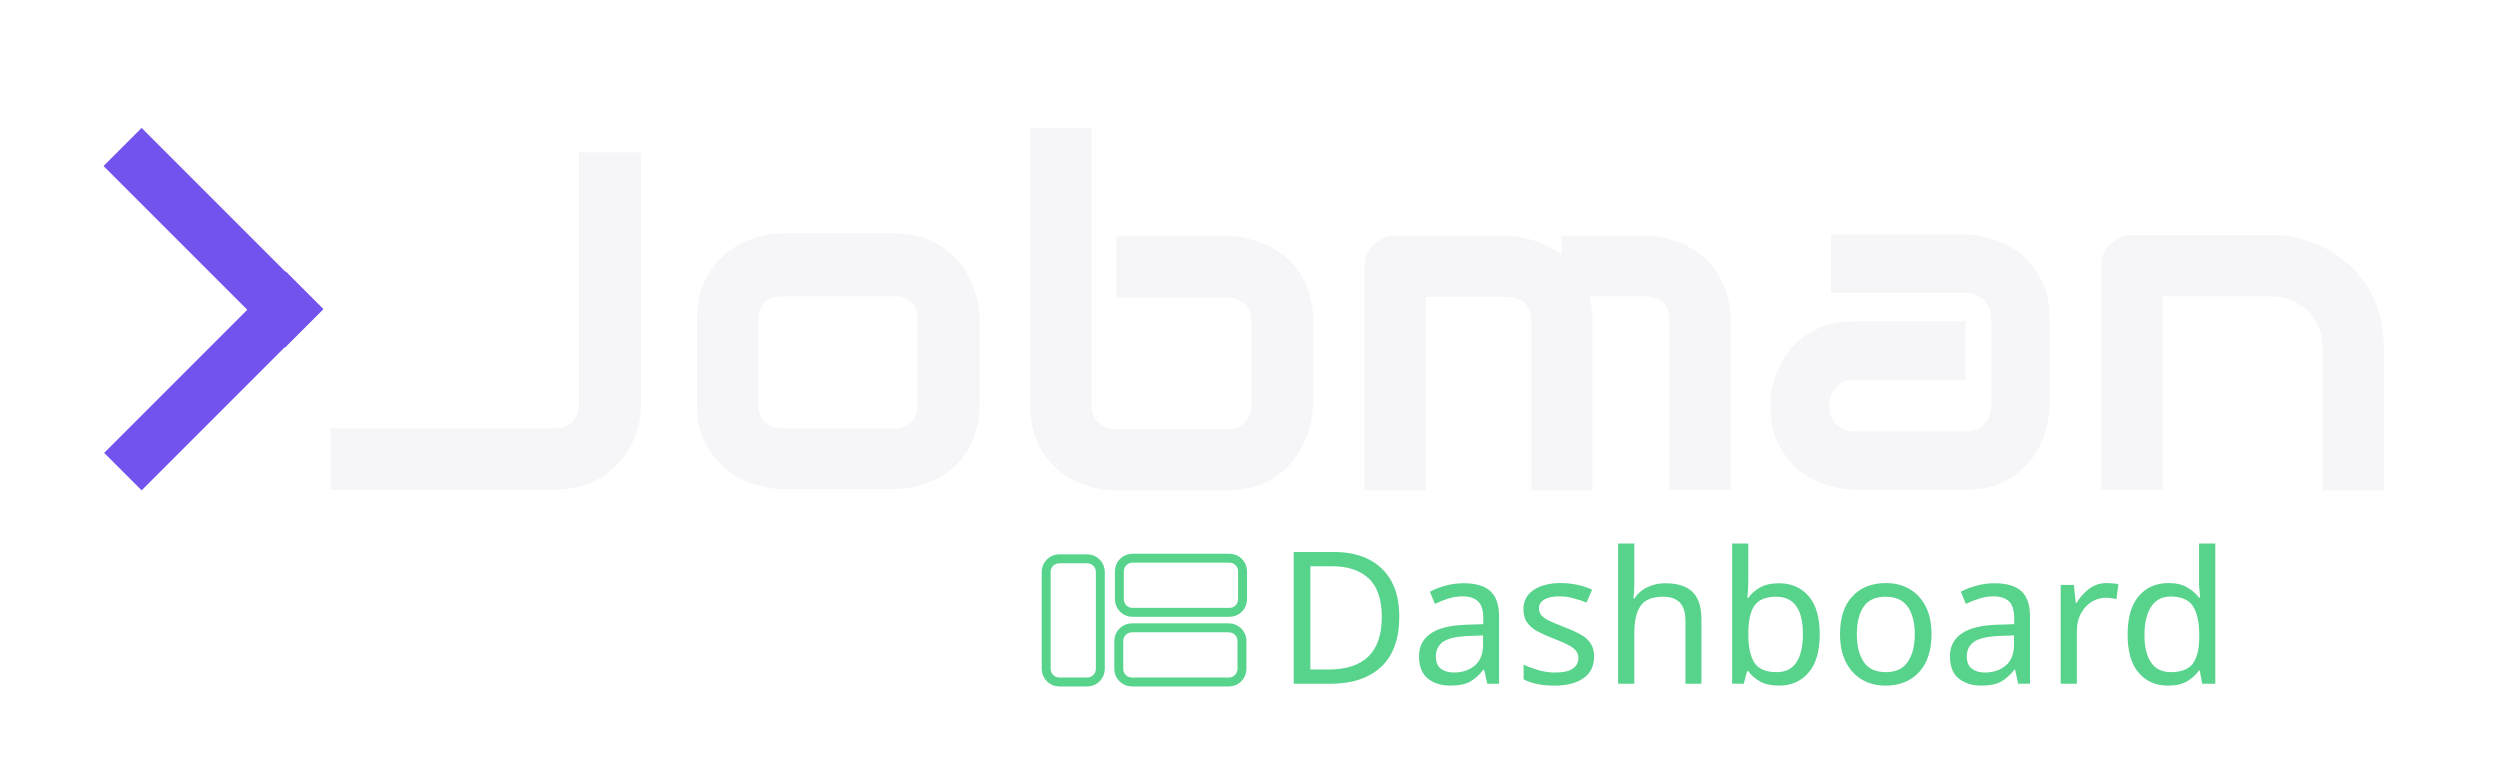
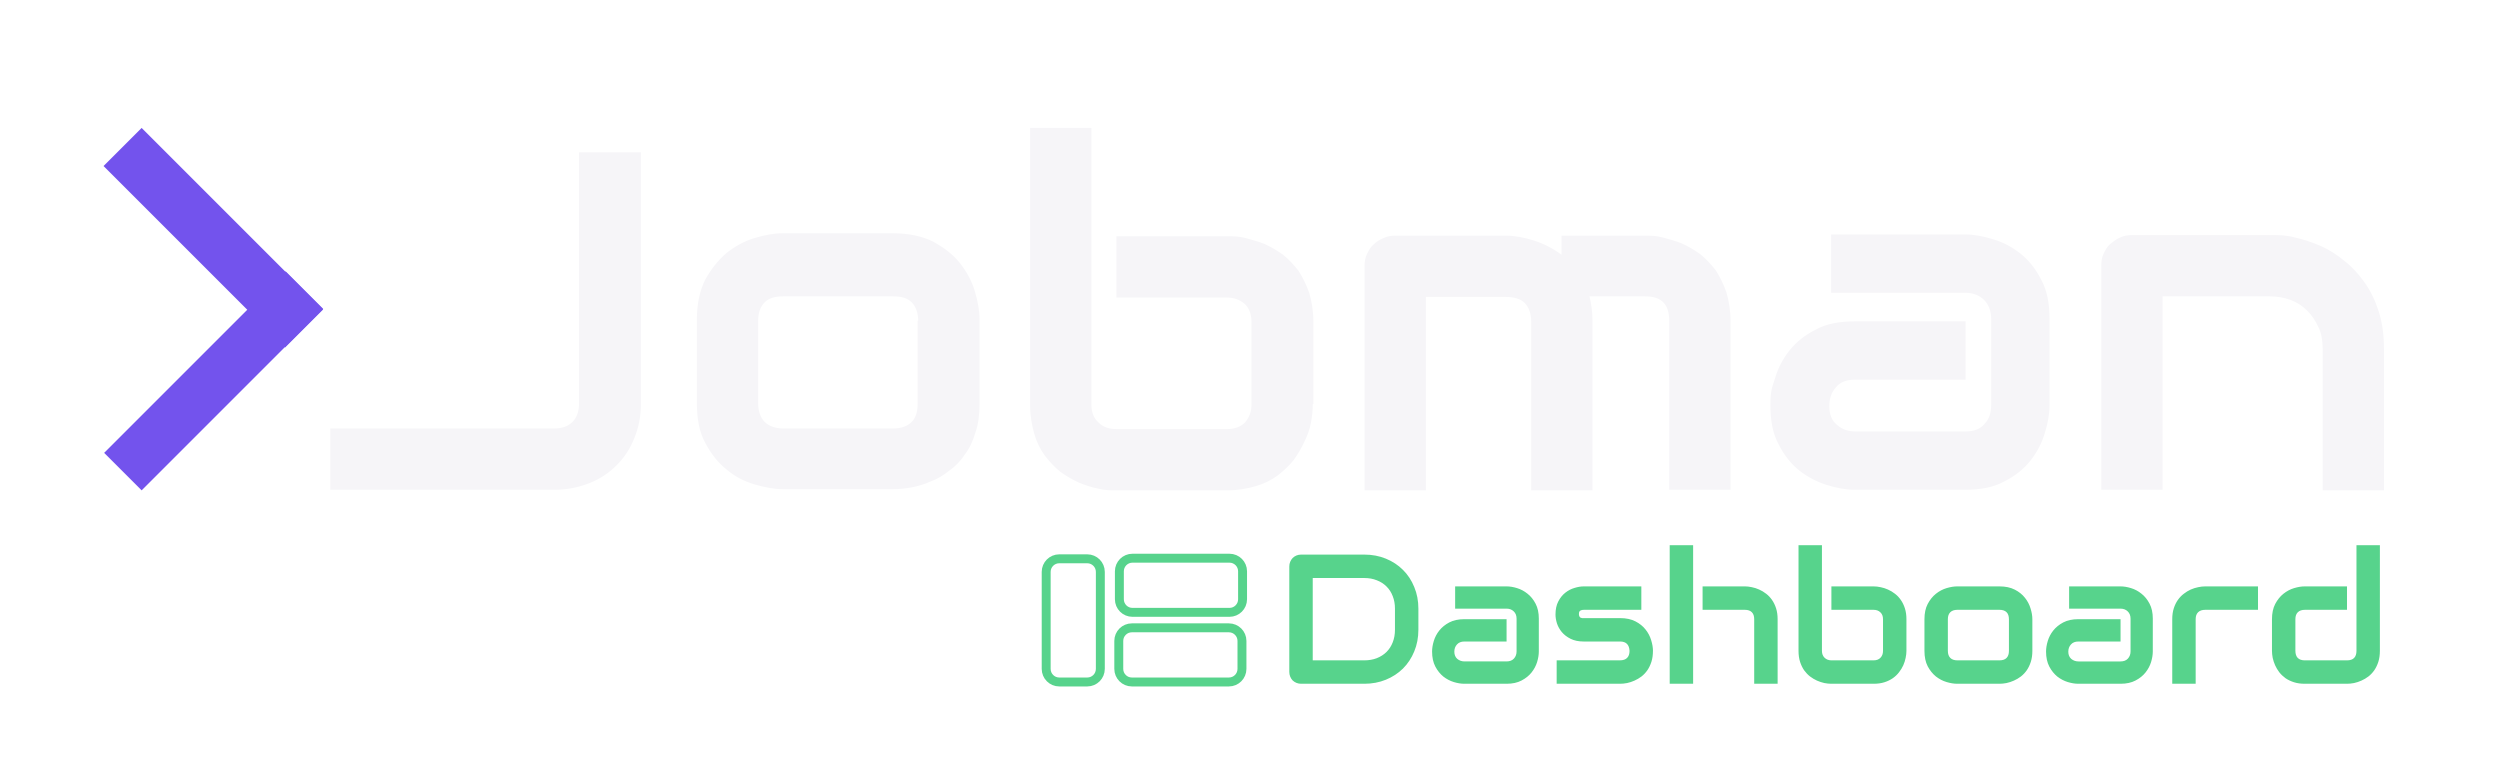
<svg xmlns="http://www.w3.org/2000/svg" id="Layer_1" version="1.1" viewBox="0 0 420.1 131.6">
  <defs>
    <style>
      .st0 {
        fill: #f6f5f8;
      }

      .st1, .st2 {
        isolation: isolate;
      }

      .st3 {
        fill: #17171d;
      }

      .st4 {
        fill: #7353ed;
      }

      .st2 {
        fill: #57d38c;
-         font-family: Audiowide-Regular, Audiowide;
-         font-size: 31px;
      }

      .st5 {
        fill: none;
        stroke: #57d38c;
        stroke-miterlimit: 10;
        stroke-width: 1.5px;
      }
    </style>
  </defs>
  <path class="st0" d="M107.7,67.9c0,2.1-.4,4-1.1,5.7-.7,1.8-1.7,3.3-3,4.6-1.3,1.3-2.8,2.3-4.6,3s-3.7,1.1-5.8,1.1h-37.7v-10.3h37.7c1.3,0,2.3-.4,3-1.1s1.1-1.7,1.1-3.1V25.6h10.4v42.3ZM164.6,67.9c0,1.8-.2,3.4-.7,4.8-.4,1.4-1,2.7-1.8,3.7-.7,1.1-1.6,2-2.6,2.7-1,.8-2,1.4-3.1,1.8-1.1.5-2.2.8-3.2,1-1.1.2-2.1.3-3.1.3h-18.6c-1.4,0-3-.3-4.7-.8s-3.3-1.3-4.7-2.5c-1.4-1.1-2.6-2.6-3.6-4.5-1-1.8-1.4-4.1-1.4-6.8v-13.9c0-2.6.5-4.9,1.4-6.7,1-1.8,2.2-3.3,3.6-4.5,1.4-1.1,3-2,4.7-2.5s3.2-.8,4.7-.8h18.6c2.6,0,4.9.5,6.7,1.4,1.8,1,3.3,2.1,4.5,3.6,1.1,1.4,2,3,2.5,4.7s.8,3.3.8,4.7v14.3h0ZM154.3,54c0-1.4-.4-2.5-1.1-3.2-.7-.7-1.7-1-3.1-1h-18.5c-1.4,0-2.4.3-3.1,1-.7.7-1.1,1.7-1.1,3.1v13.9c0,1.3.4,2.4,1.1,3.1s1.8,1.1,3.1,1.1h18.5c1.4,0,2.4-.4,3.1-1.1.7-.7,1-1.7,1-3.1v-13.9h.1ZM220.6,67.9c0,1-.1,2-.3,3.1s-.6,2.2-1.1,3.2c-.5,1.1-1.1,2.1-1.8,3.1-.8,1-1.7,1.8-2.7,2.6-1.1.8-2.3,1.4-3.7,1.8s-3,.7-4.8.7h-18.6c-1,0-2,0-3.1-.3-1.1-.2-2.2-.6-3.2-1-1.1-.5-2.1-1.1-3.1-1.8-1-.8-1.8-1.7-2.6-2.7-.8-1.1-1.4-2.3-1.8-3.7-.4-1.4-.7-3-.7-4.8V21.5h10.3v46.5c0,1.3.4,2.3,1.2,3,.8.8,1.8,1.1,3,1.1h18.6c1.3,0,2.3-.4,3-1.1.7-.8,1.1-1.8,1.1-3v-13.9c0-1.3-.4-2.3-1.1-3-.8-.7-1.8-1.1-3-1.1h-18.6v-10.3h18.6c1,0,2,0,3.1.3s2.2.6,3.2,1c1.1.5,2.1,1.1,3.1,1.8,1,.8,1.8,1.7,2.6,2.7.7,1.1,1.3,2.3,1.8,3.7.4,1.4.7,3,.7,4.8v13.9h0ZM267.6,82.4h-10.3v-28.4c0-1.3-.4-2.4-1.1-3.1-.7-.7-1.8-1-3.2-1h-13.4v32.5h-10.3v-37.7c0-.7.1-1.4.4-2,.3-.6.6-1.2,1.1-1.6.5-.5,1-.8,1.7-1.1.6-.3,1.3-.4,2-.4h18.6c1.4,0,3,.3,4.6.8,1.6.5,3.2,1.3,4.7,2.4v-3.2h13.9c1,0,2,0,3.1.3s2.2.6,3.2,1c1.1.5,2.1,1.1,3.1,1.8,1,.8,1.8,1.7,2.6,2.7.7,1.1,1.3,2.3,1.8,3.7.4,1.4.7,3,.7,4.8v28.4h-10.3v-28.4c0-1.3-.3-2.4-1-3.1-.7-.7-1.7-1-3.1-1h-9.3c.3,1.3.5,2.6.5,4.1v28.4h0ZM344.4,68.2c0,1.4-.3,3-.8,4.6-.5,1.7-1.3,3.2-2.4,4.6s-2.6,2.6-4.4,3.5c-1.8,1-4,1.4-6.6,1.4h-18.6c-1.4,0-3-.3-4.6-.8s-3.2-1.3-4.6-2.4-2.6-2.6-3.5-4.4c-1-1.8-1.4-4-1.4-6.6s.3-3,.8-4.6c.5-1.7,1.3-3.2,2.4-4.6,1.1-1.4,2.6-2.6,4.4-3.5,1.8-1,4-1.4,6.6-1.4h18.6v9.8h-18.6c-1.4,0-2.5.4-3.2,1.3-.8.9-1.1,1.9-1.1,3.2s.4,2.4,1.3,3.1c.9.8,1.9,1.1,3.1,1.1h18.5c1.4,0,2.5-.4,3.2-1.3.8-.8,1.1-1.9,1.1-3.2v-14.4c0-1.3-.4-2.4-1.2-3.2-.8-.8-1.9-1.2-3.1-1.2h-22.6v-9.8h22.6c1.4,0,3,.3,4.6.8,1.7.5,3.2,1.3,4.6,2.4,1.4,1.1,2.6,2.6,3.5,4.4,1,1.8,1.4,4,1.4,6.6v14.5h0ZM400.6,82.4h-10.3v-23.8c0-1.3-.2-2.6-.7-3.6-.5-1.1-1.1-2-1.9-2.8s-1.7-1.4-2.8-1.8c-1.1-.4-2.2-.6-3.5-.6h-18v32.5h-10.3v-37.7c0-.7.1-1.4.4-2s.6-1.2,1.1-1.6,1-.8,1.7-1.1c.6-.3,1.3-.4,2-.4h23.2c1.3,0,2.7,0,4.1.4,1.4.3,2.9.8,4.3,1.4,1.4.6,2.8,1.5,4,2.5,1.3,1,2.4,2.2,3.4,3.6,1,1.4,1.8,3,2.4,4.9.6,1.8.9,3.9.9,6.3v23.8h0Z" />
  <g>
    <path class="st4" d="M17.4,27.9l6.4-6.4,30.5,30.5-6.4,6.4s-30.5-30.5-30.5-30.5Z" />
    <path class="st4" d="M23.8,82.4l-6.3-6.3,30.5-30.5,6.3,6.3s-30.5,30.5-30.5,30.5Z" />
  </g>
  <g class="st1">
    <g class="st1">
-       <text class="st2" transform="translate(214.4 114.9)" style="white-space: pre;">
-         <tspan x="0" y="0">Dashboard</tspan>
-       </text>
+       <path class="st2" transform="translate(214.4 114.9)" fill="#57d38c" aria-label="Dashboard" d="m 23.946,-9.082 q 0,1.983 -0.696,3.648 -0.681,1.665 -1.892,2.876 -1.211,1.196 -2.876,1.877 Q 16.817,0 14.864,0 H 4.238 Q 3.814,0 3.451,-0.151 3.088,-0.303 2.815,-0.56 2.558,-0.833 2.407,-1.196 2.255,-1.559 2.255,-1.983 V -19.723 q 0,-0.409 0.151,-0.772 0.151,-0.363 0.409,-0.636 0.272,-0.272 0.636,-0.424 0.363,-0.151 0.787,-0.151 H 14.864 q 1.953,0 3.618,0.681 1.665,0.681 2.876,1.892 1.211,1.196 1.892,2.876 0.696,1.665 0.696,3.633 z m -3.936,-3.542 q 0,-1.15 -0.378,-2.104 -0.363,-0.954 -1.044,-1.62 -0.681,-0.681 -1.635,-1.044 -0.938,-0.378 -2.089,-0.378 h -8.673 v 13.835 h 8.673 q 1.15,0 2.089,-0.363 0.954,-0.378 1.635,-1.044 0.681,-0.681 1.044,-1.62 0.378,-0.954 0.378,-2.119 z m 24.173,7.205 q 0,0.817 -0.288,1.771 -0.288,0.938 -0.938,1.756 -0.636,0.802 -1.68,1.347 Q 40.249,0 38.765,0 H 31.666 Q 30.849,0 29.895,-0.288 28.957,-0.575 28.139,-1.211 27.337,-1.862 26.792,-2.891 26.247,-3.936 26.247,-5.419 q 0,-0.817 0.288,-1.771 0.288,-0.954 0.923,-1.756 0.651,-0.817 1.68,-1.362 1.044,-0.545 2.528,-0.545 h 7.099 v 3.754 h -7.099 q -0.802,0 -1.241,0.5 -0.439,0.484 -0.439,1.211 0,0.772 0.5,1.211 Q 31,-3.754 31.696,-3.754 h 7.069 q 0.802,0 1.241,-0.484 0.439,-0.484 0.439,-1.211 v -5.495 q 0,-0.772 -0.484,-1.226 -0.469,-0.454 -1.196,-0.454 H 30.122 v -3.739 h 8.643 q 0.817,0 1.756,0.288 0.954,0.288 1.756,0.938 0.817,0.636 1.362,1.68 0.545,1.029 0.545,2.513 z m 19.178,-0.106 q 0,1.014 -0.257,1.832 -0.257,0.802 -0.681,1.423 Q 62,-1.665 61.44,-1.226 60.88,-0.802 60.259,-0.53 59.654,-0.257 59.018,-0.121 58.397,0 57.837,0 h -10.656 v -3.936 h 10.626 q 0.802,0 1.211,-0.409 0.409,-0.409 0.409,-1.181 -0.076,-1.574 -1.589,-1.574 h -6.1 q -1.302,0 -2.21,-0.454 -0.908,-0.454 -1.483,-1.135 -0.56,-0.681 -0.817,-1.468 -0.242,-0.787 -0.242,-1.468 0,-1.317 0.469,-2.21 0.469,-0.908 1.181,-1.468 0.711,-0.56 1.544,-0.802 0.833,-0.257 1.559,-0.257 h 9.672 v 3.936 h -9.642 q -0.303,0 -0.484,0.076 -0.167,0.061 -0.257,0.182 -0.076,0.106 -0.091,0.242 -0.015,0.121 -0.015,0.242 0.015,0.242 0.091,0.378 0.076,0.136 0.182,0.197 0.121,0.061 0.257,0.076 0.151,0 0.288,0 h 6.1 q 1.514,0 2.573,0.545 1.06,0.545 1.71,1.377 0.651,0.817 0.938,1.786 0.303,0.969 0.303,1.801 z M 84.312,0 h -3.936 v -10.853 q 0,-0.772 -0.394,-1.166 -0.394,-0.409 -1.181,-0.409 h -7.099 v -3.936 h 7.099 q 0.56,0 1.181,0.136 0.621,0.121 1.226,0.394 0.621,0.272 1.181,0.711 0.56,0.424 0.984,1.044 0.424,0.605 0.681,1.408 0.257,0.802 0.257,1.816 z M 70.113,0 h -3.936 v -23.28 h 3.936 z m 35.844,-5.525 q 0,0.56 -0.136,1.181 -0.121,0.621 -0.394,1.241 -0.272,0.605 -0.711,1.166 -0.424,0.56 -1.044,0.999 -0.605,0.424 -1.408,0.681 Q 101.461,0 100.447,0 H 93.348 Q 92.788,0 92.167,-0.121 91.547,-0.257 90.926,-0.53 90.321,-0.802 89.761,-1.226 89.201,-1.665 88.762,-2.271 88.338,-2.891 88.081,-3.693 87.823,-4.511 87.823,-5.525 V -23.28 h 3.936 v 17.755 q 0,0.727 0.454,1.166 0.454,0.424 1.135,0.424 h 7.099 q 0.742,0 1.15,-0.439 0.424,-0.439 0.424,-1.15 v -5.328 q 0,-0.742 -0.439,-1.15 -0.439,-0.424 -1.135,-0.424 h -7.099 v -3.936 h 7.099 q 0.56,0 1.181,0.136 0.621,0.121 1.226,0.394 0.621,0.272 1.181,0.711 0.56,0.424 0.984,1.044 0.424,0.605 0.681,1.408 0.257,0.802 0.257,1.816 z m 21.161,0 q 0,1.014 -0.257,1.832 -0.257,0.802 -0.681,1.423 -0.424,0.605 -0.984,1.044 -0.56,0.424 -1.181,0.696 -0.605,0.272 -1.241,0.409 Q 122.153,0 121.593,0 h -7.099 q -0.817,0 -1.786,-0.288 -0.969,-0.288 -1.801,-0.938 -0.817,-0.666 -1.377,-1.71 -0.545,-1.06 -0.545,-2.588 v -5.328 q 0,-1.514 0.545,-2.558 0.56,-1.06 1.377,-1.71 0.833,-0.666 1.801,-0.954 0.969,-0.288 1.786,-0.288 h 7.099 q 1.514,0 2.573,0.545 1.06,0.545 1.71,1.377 0.651,0.817 0.938,1.786 0.303,0.969 0.303,1.801 z m -3.936,-5.298 q 0,-0.817 -0.409,-1.211 -0.409,-0.394 -1.181,-0.394 h -7.069 q -0.787,0 -1.196,0.409 -0.409,0.394 -0.409,1.166 v 5.328 q 0,0.772 0.409,1.181 0.409,0.409 1.196,0.409 h 7.069 q 0.802,0 1.196,-0.409 0.394,-0.409 0.394,-1.181 z m 24.173,5.404 q 0,0.817 -0.288,1.771 -0.288,0.938 -0.938,1.756 -0.636,0.802 -1.68,1.347 Q 143.42,0 141.937,0 h -7.099 q -0.817,0 -1.771,-0.288 -0.938,-0.288 -1.756,-0.923 -0.802,-0.651 -1.347,-1.68 -0.545,-1.044 -0.545,-2.528 0,-0.817 0.288,-1.771 0.288,-0.954 0.923,-1.756 0.651,-0.817 1.68,-1.362 1.044,-0.545 2.528,-0.545 h 7.099 v 3.754 h -7.099 q -0.802,0 -1.241,0.5 -0.439,0.484 -0.439,1.211 0,0.772 0.5,1.211 0.515,0.424 1.211,0.424 h 7.069 q 0.802,0 1.241,-0.484 0.439,-0.484 0.439,-1.211 v -5.495 q 0,-0.772 -0.484,-1.226 -0.469,-0.454 -1.196,-0.454 h -8.643 v -3.739 h 8.643 q 0.817,0 1.756,0.288 0.954,0.288 1.756,0.938 0.817,0.636 1.362,1.68 0.545,1.029 0.545,2.513 z m 17.68,-7.008 h -8.855 q -0.802,0 -1.211,0.409 -0.409,0.394 -0.409,1.166 V 0 h -3.936 v -10.853 q 0,-1.014 0.257,-1.816 0.257,-0.802 0.681,-1.408 0.439,-0.621 0.999,-1.044 0.56,-0.439 1.166,-0.711 0.621,-0.272 1.241,-0.394 0.636,-0.136 1.181,-0.136 h 8.885 z m 20.48,6.902 q 0,1.014 -0.257,1.832 -0.257,0.802 -0.681,1.423 -0.424,0.605 -0.984,1.044 -0.56,0.424 -1.181,0.696 -0.605,0.272 -1.241,0.409 Q 180.551,0 179.991,0 h -7.099 q -1.014,0 -1.816,-0.257 -0.802,-0.257 -1.423,-0.681 -0.605,-0.439 -1.044,-0.999 -0.424,-0.56 -0.696,-1.166 -0.272,-0.621 -0.409,-1.241 -0.121,-0.636 -0.121,-1.181 v -5.328 q 0,-1.514 0.545,-2.558 0.56,-1.06 1.377,-1.71 0.833,-0.666 1.801,-0.954 0.969,-0.288 1.786,-0.288 h 7.099 v 3.936 h -7.069 q -0.787,0 -1.196,0.409 -0.409,0.394 -0.409,1.166 v 5.298 q 0,0.802 0.394,1.211 0.409,0.409 1.181,0.409 h 7.099 q 0.802,0 1.196,-0.409 0.394,-0.409 0.394,-1.181 V -23.28 h 3.936 z" />
    </g>
  </g>
  <g>
    <rect class="st5" x="175.8" y="93.9" width="9.1" height="20.7" rx="2.2" ry="2.2" />
    <rect class="st5" x="193.8" y="88" width="9.1" height="20.7" rx="2.2" ry="2.2" transform="translate(296.8 -100) rotate(90)" />
    <rect class="st5" x="193.8" y="99.7" width="9.1" height="20.7" rx="2.2" ry="2.2" transform="translate(308.4 -88.3) rotate(90)" />
  </g>
</svg>
